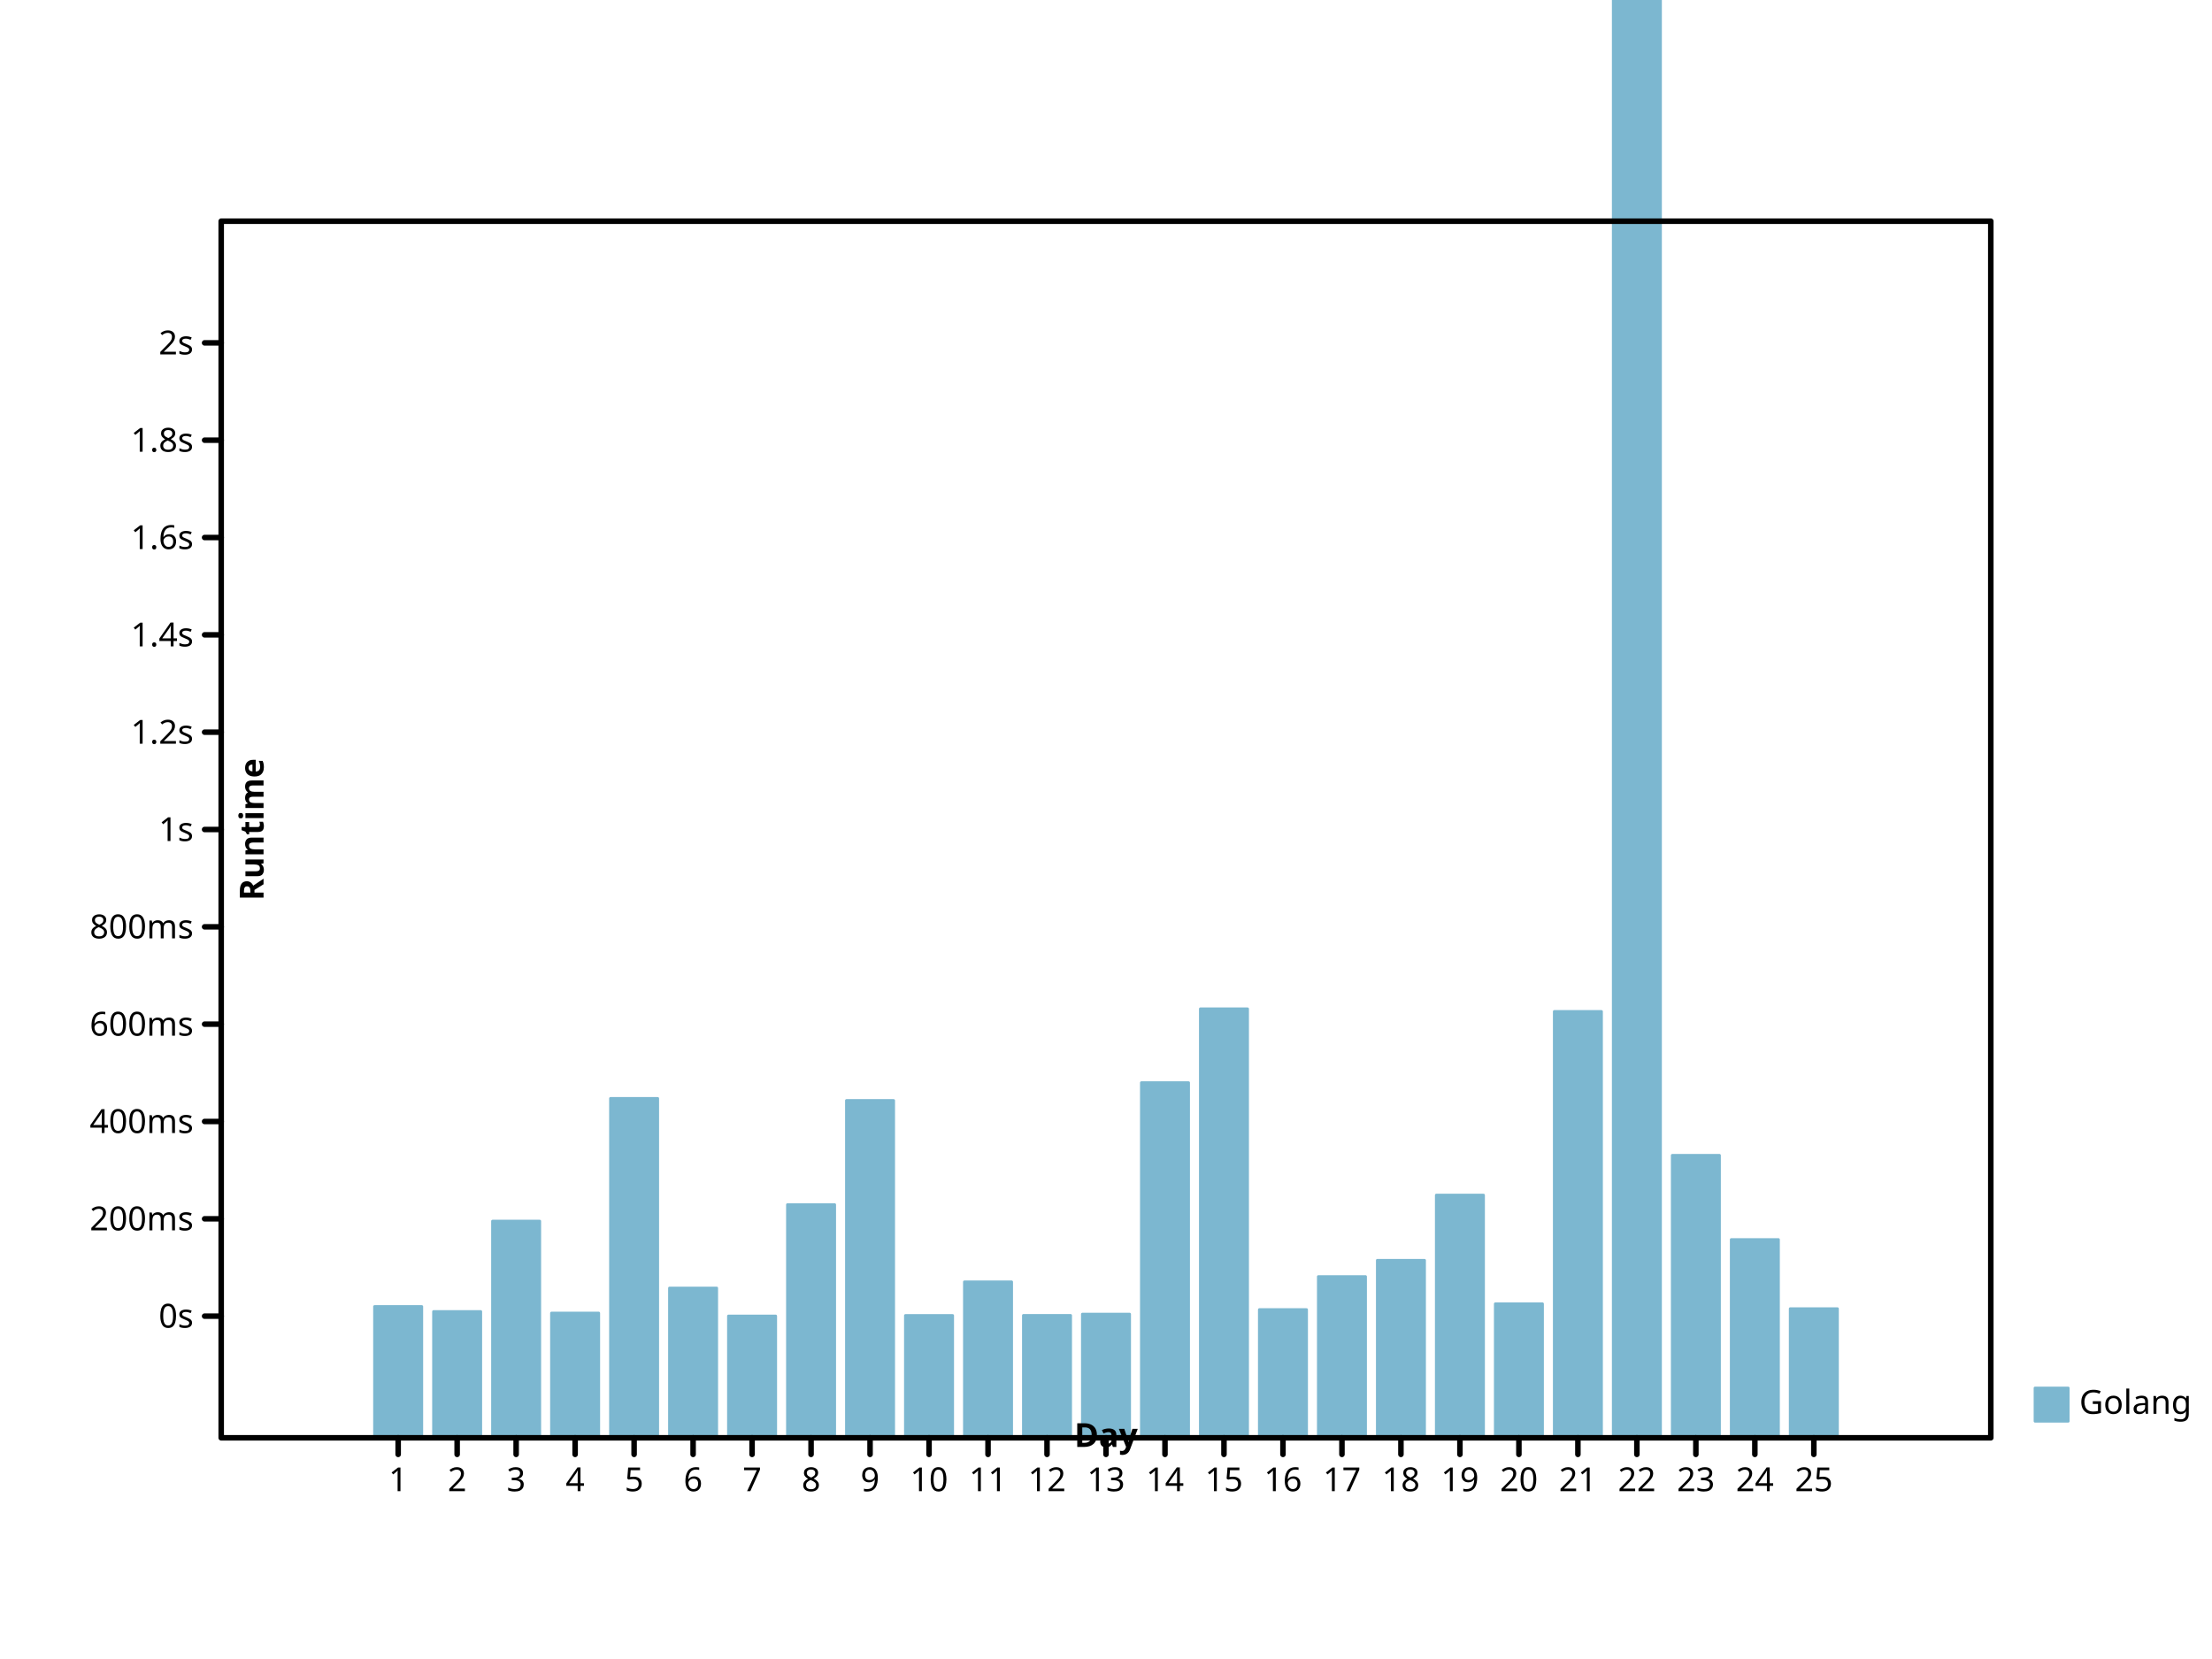
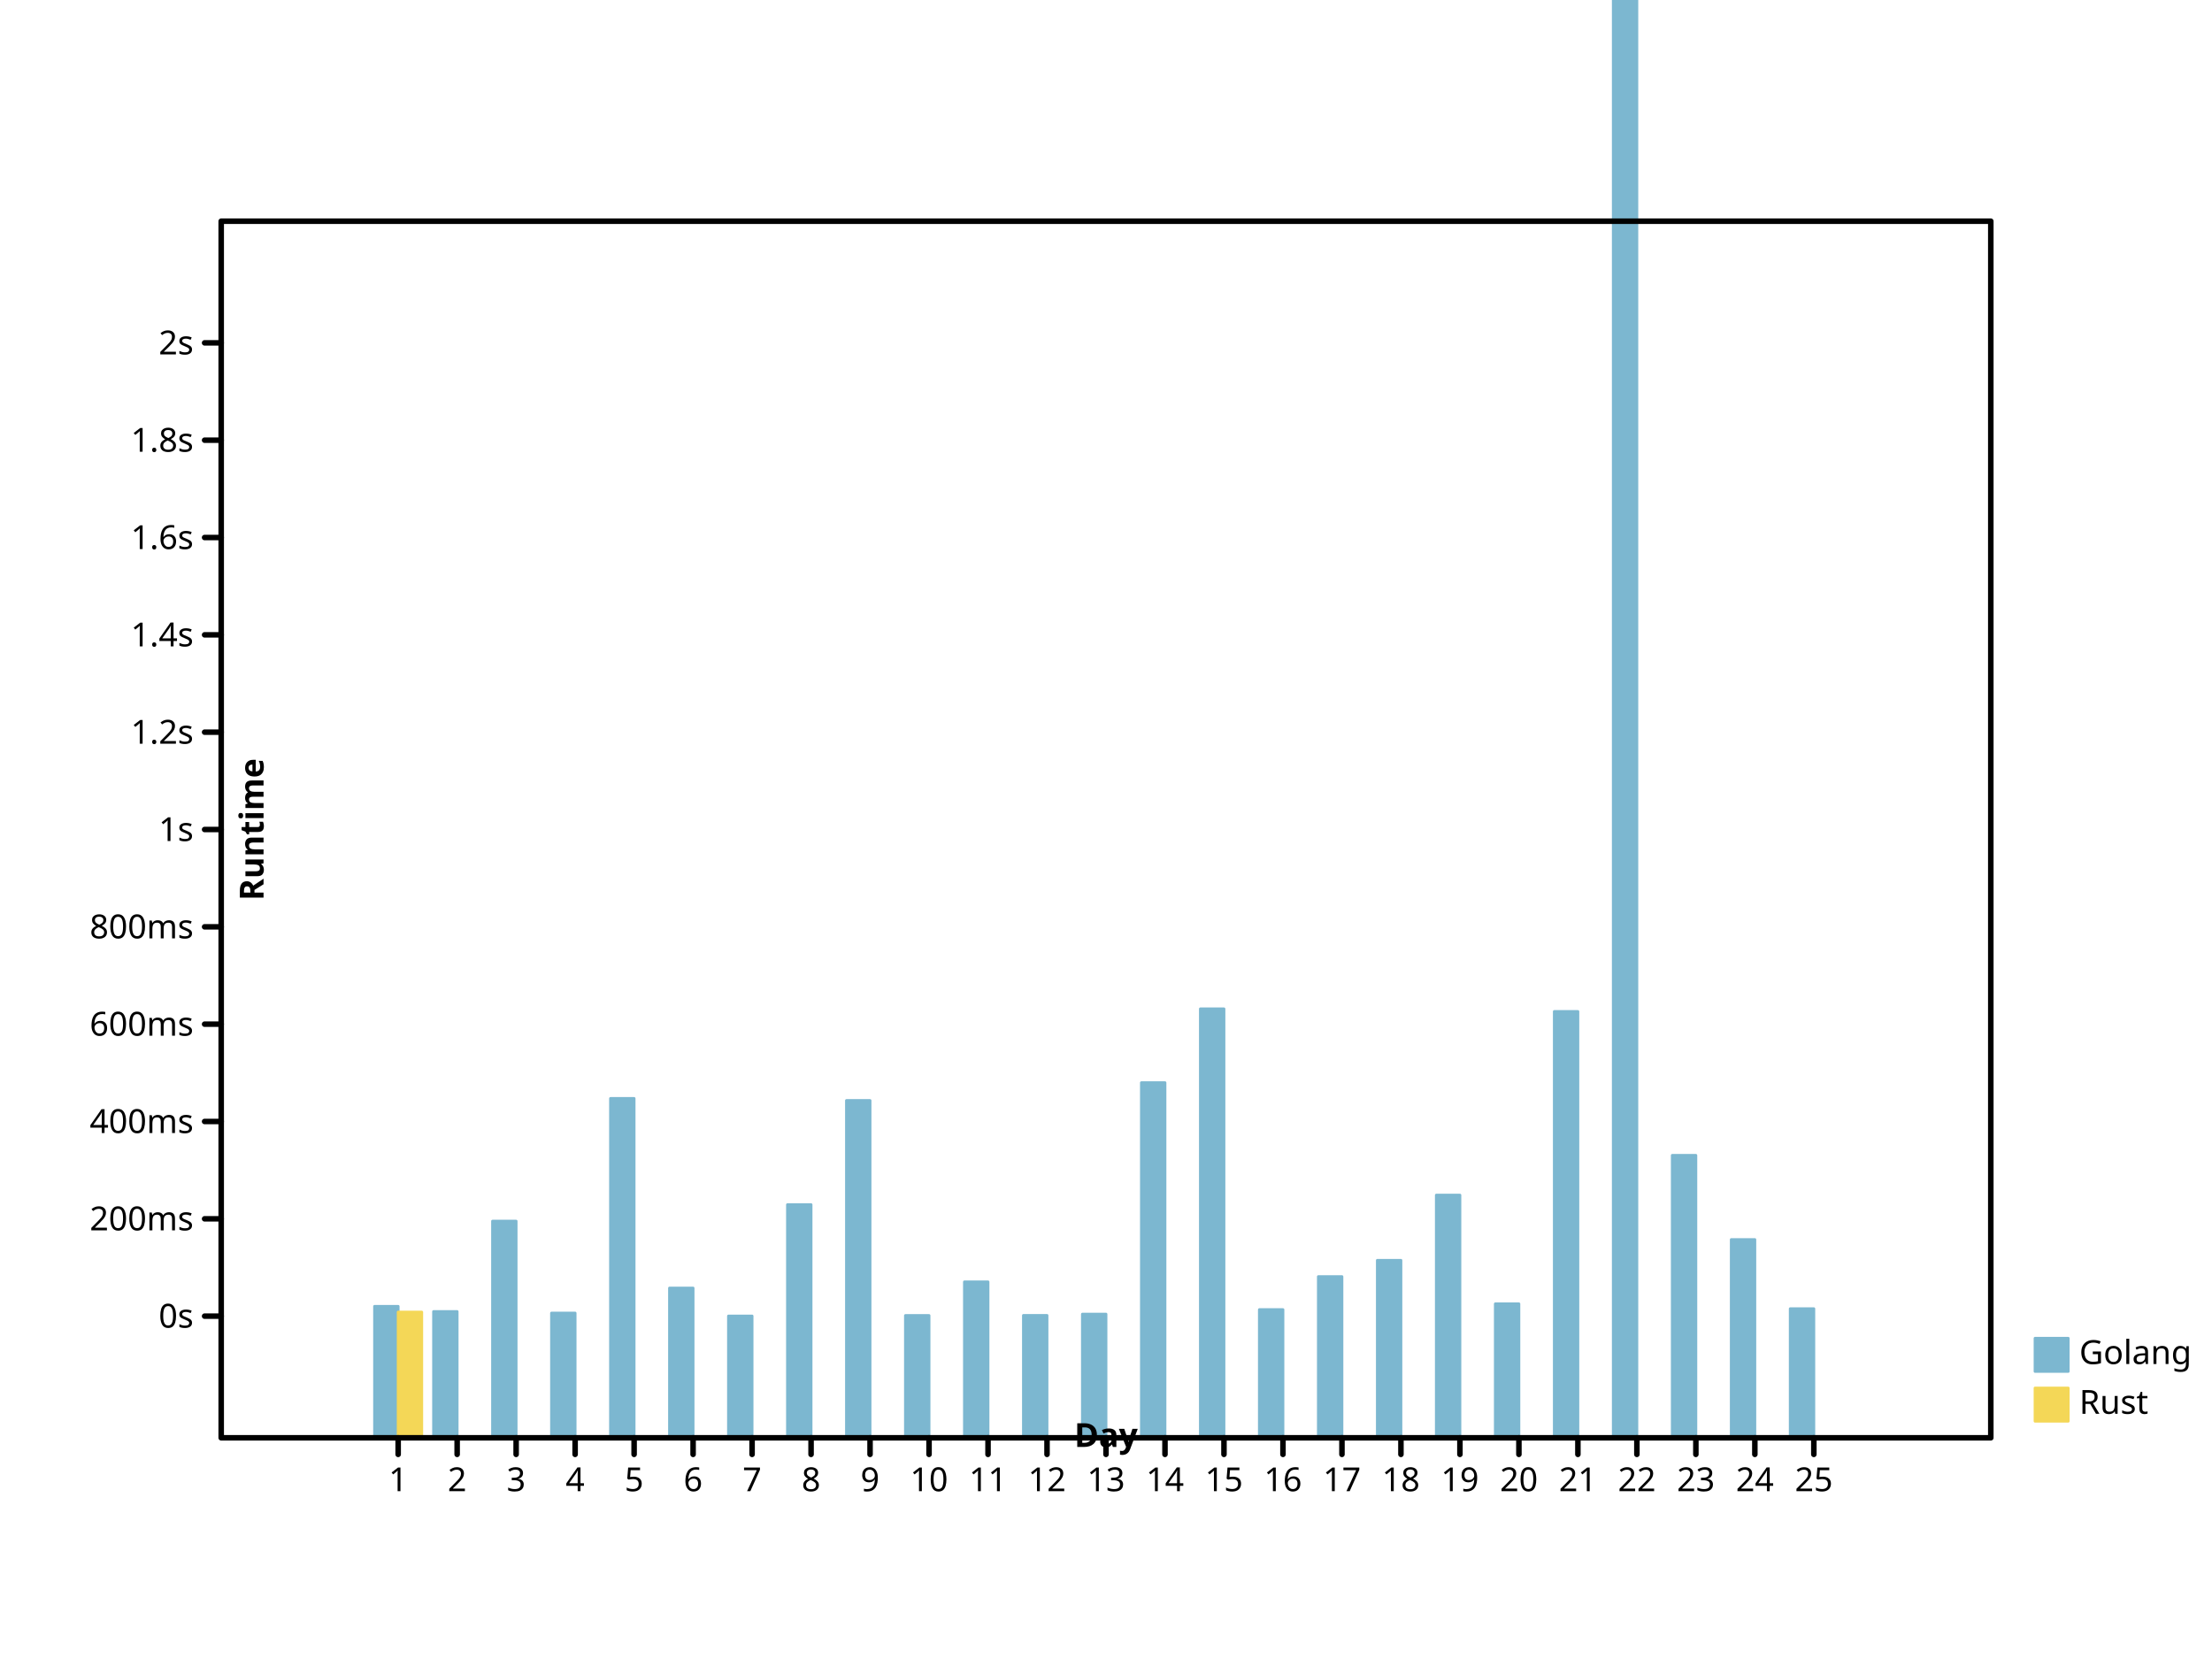
<svg xmlns="http://www.w3.org/2000/svg" width="800" height="600" viewbox="0 0 800 600" preserveAspectRatio="xMidYMid meet">
  <defs>
-     <marker refX="5" refY="5" markerUnits="userSpaceOnUse" markerWidth="2%" markerHeight="2%" id="circle" viewBox="0 0 10 10 ">
+     <marker markerHeight="2%" id="circle" viewBox="0 0 10 10 " refX="5" refY="5" markerUnits="userSpaceOnUse" markerWidth="2%">
      <circle cx="5" cy="5" r="3" fill="none" stroke="black" />
    </marker>
-     <marker id="filled-circle" viewBox="0 0 10 10 " refX="5" refY="5" markerUnits="userSpaceOnUse" markerWidth="2%" markerHeight="2%">
-       <circle cy="5" r="3" fill="black" stroke="none" cx="5" />
+     <marker markerWidth="2%" markerHeight="2%" id="filled-circle" viewBox="0 0 10 10 " refX="5" refY="5" markerUnits="userSpaceOnUse">
+       <circle cx="5" cy="5" r="3" fill="black" stroke="none" />
    </marker>
    <marker markerUnits="userSpaceOnUse" markerWidth="2%" markerHeight="2%" id="square" viewBox="0 0 10 10 " refX="5" refY="5">
-       <rect y="2" width="6" height="6" fill="none" stroke="black" x="2" />
+       <rect height="6" fill="none" stroke="black" x="2" y="2" width="6" />
    </marker>
-     <marker id="filled-square" viewBox="0 0 10 10 " refX="5" refY="5" markerUnits="userSpaceOnUse" markerWidth="2%" markerHeight="2%">
-       <rect y="2" width="6" height="6" fill="black" stroke="none" x="2" />
+     <marker markerUnits="userSpaceOnUse" markerWidth="2%" markerHeight="2%" id="filled-square" viewBox="0 0 10 10 " refX="5" refY="5">
+       <rect width="6" height="6" fill="black" stroke="none" x="2" y="2" />
    </marker>
  </defs>
-   <g transform="translate(80 520 )scale(1 -1 )" fill="hsl(198, 47%, 65%)" stroke="hsl(198, 47%, 65%)" stroke-width="1px" stroke-linecap="round" stroke-linejoin="round">
-     <rect vector-effect="non-scaling-stroke" x="5.546667e+01" y="0" width="1.706667e+01" height="4.747299e+01" />
-     <rect width="1.706667e+01" height="4.566462e+01" vector-effect="non-scaling-stroke" x="7.680000e+01" y="0" />
-     <rect y="0" width="1.706667e+01" height="7.836057e+01" vector-effect="non-scaling-stroke" x="9.813333e+01" />
-     <rect x="1.194667e+02" y="0" width="1.706667e+01" height="4.511543e+01" vector-effect="non-scaling-stroke" />
-     <rect vector-effect="non-scaling-stroke" x="1.408000e+02" y="0" width="1.706667e+01" height="1.227384e+02" />
-     <rect width="1.706667e+01" height="5.416188e+01" vector-effect="non-scaling-stroke" x="1.621333e+02" y="0" />
-     <rect height="4.405159e+01" vector-effect="non-scaling-stroke" x="1.834667e+02" y="0" width="1.706667e+01" />
-     <rect y="0" width="1.706667e+01" height="8.432340e+01" vector-effect="non-scaling-stroke" x="2.048000e+02" />
-     <rect x="2.261333e+02" y="0" width="1.706667e+01" height="1.219869e+02" vector-effect="non-scaling-stroke" />
-     <rect vector-effect="non-scaling-stroke" x="2.474667e+02" y="0" width="1.706667e+01" height="4.423058e+01" />
-     <rect height="5.639499e+01" vector-effect="non-scaling-stroke" x="2.688000e+02" y="0" width="1.706667e+01" />
-     <rect y="0" width="1.706667e+01" height="4.426244e+01" vector-effect="non-scaling-stroke" x="2.901333e+02" />
-     <rect height="4.473026e+01" vector-effect="non-scaling-stroke" x="3.114667e+02" y="0" width="1.706667e+01" />
-     <rect vector-effect="non-scaling-stroke" x="3.328000e+02" y="0" width="1.706667e+01" height="1.284336e+02" />
-     <rect vector-effect="non-scaling-stroke" x="3.541333e+02" y="0" width="1.706667e+01" height="1.551408e+02" />
-     <rect vector-effect="non-scaling-stroke" x="3.754667e+02" y="0" width="1.706667e+01" height="4.636361e+01" />
-     <rect x="3.968000e+02" y="0" width="1.706667e+01" height="5.830391e+01" vector-effect="non-scaling-stroke" />
-     <rect width="1.706667e+01" height="6.419091e+01" vector-effect="non-scaling-stroke" x="4.181333e+02" y="0" />
-     <rect height="8.777271e+01" vector-effect="non-scaling-stroke" x="4.394667e+02" y="0" width="1.706667e+01" />
-     <rect vector-effect="non-scaling-stroke" x="4.608000e+02" y="0" width="1.706667e+01" height="4.845791e+01" />
-     <rect vector-effect="non-scaling-stroke" x="4.821333e+02" y="0" width="1.706667e+01" height="1.541799e+02" />
-     <rect y="0" width="1.706667e+01" height="1.194718e+03" vector-effect="non-scaling-stroke" x="5.034667e+02" />
-     <rect y="0" width="1.706667e+01" height="1.021550e+02" vector-effect="non-scaling-stroke" x="5.248000e+02" />
-     <rect width="1.706667e+01" height="7.170267e+01" vector-effect="non-scaling-stroke" x="5.461333e+02" y="0" />
-     <rect y="0" width="1.706667e+01" height="4.669560e+01" vector-effect="non-scaling-stroke" x="5.674667e+02" />
+   <g stroke="hsl(198, 47%, 65%)" stroke-width="1px" stroke-linecap="round" stroke-linejoin="round" transform="translate(80 520 )scale(1 -1 )" fill="hsl(198, 47%, 65%)">
+     <rect height="4.754662e+01" vector-effect="non-scaling-stroke" x="5.546667e+01" y="0" width="8.533333e+00" />
+     <rect width="8.533333e+00" height="4.566462e+01" vector-effect="non-scaling-stroke" x="7.680000e+01" y="0" />
+     <rect vector-effect="non-scaling-stroke" x="9.813333e+01" y="0" width="8.533333e+00" height="7.836057e+01" />
+     <rect vector-effect="non-scaling-stroke" x="1.194667e+02" y="0" width="8.533333e+00" height="4.511543e+01" />
+     <rect x="1.408000e+02" y="0" width="8.533333e+00" height="1.227384e+02" vector-effect="non-scaling-stroke" />
+     <rect width="8.533333e+00" height="5.416188e+01" vector-effect="non-scaling-stroke" x="1.621333e+02" y="0" />
+     <rect vector-effect="non-scaling-stroke" x="1.834667e+02" y="0" width="8.533333e+00" height="4.405159e+01" />
+     <rect vector-effect="non-scaling-stroke" x="2.048000e+02" y="0" width="8.533333e+00" height="8.432340e+01" />
+     <rect height="1.219869e+02" vector-effect="non-scaling-stroke" x="2.261333e+02" y="0" width="8.533333e+00" />
+     <rect height="4.423058e+01" vector-effect="non-scaling-stroke" x="2.474667e+02" y="0" width="8.533333e+00" />
+     <rect y="0" width="8.533333e+00" height="5.639499e+01" vector-effect="non-scaling-stroke" x="2.688000e+02" />
+     <rect width="8.533333e+00" height="4.426244e+01" vector-effect="non-scaling-stroke" x="2.901333e+02" y="0" />
+     <rect vector-effect="non-scaling-stroke" x="3.114667e+02" y="0" width="8.533333e+00" height="4.473026e+01" />
+     <rect x="3.328000e+02" y="0" width="8.533333e+00" height="1.284336e+02" vector-effect="non-scaling-stroke" />
+     <rect height="1.551408e+02" vector-effect="non-scaling-stroke" x="3.541333e+02" y="0" width="8.533333e+00" />
+     <rect vector-effect="non-scaling-stroke" x="3.754667e+02" y="0" width="8.533333e+00" height="4.636361e+01" />
+     <rect vector-effect="non-scaling-stroke" x="3.968000e+02" y="0" width="8.533333e+00" height="5.830391e+01" />
+     <rect width="8.533333e+00" height="6.419091e+01" vector-effect="non-scaling-stroke" x="4.181333e+02" y="0" />
+     <rect x="4.394667e+02" y="0" width="8.533333e+00" height="8.777271e+01" vector-effect="non-scaling-stroke" />
+     <rect vector-effect="non-scaling-stroke" x="4.608000e+02" y="0" width="8.533333e+00" height="4.845791e+01" />
+     <rect height="1.541799e+02" vector-effect="non-scaling-stroke" x="4.821333e+02" y="0" width="8.533333e+00" />
+     <rect x="5.034667e+02" y="0" width="8.533333e+00" height="1.194718e+03" vector-effect="non-scaling-stroke" />
+     <rect y="0" width="8.533333e+00" height="1.021550e+02" vector-effect="non-scaling-stroke" x="5.248000e+02" />
+     <rect y="0" width="8.533333e+00" height="7.170267e+01" vector-effect="non-scaling-stroke" x="5.461333e+02" />
+     <rect x="5.674667e+02" y="0" width="8.533333e+00" height="4.669560e+01" vector-effect="non-scaling-stroke" />
  </g>
-   <g fill="hsl(198, 47%, 65%)" stroke-linecap="round" dominant-baseline="hanging" stroke-linejoin="round" font-style="normal" font-size="12px" font-weight="normal" text-anchor="start" stroke="hsl(198, 47%, 65%)" stroke-width="1px" font-family="sans-serif">
-     <rect vector-effect="non-scaling-stroke" x="736" y="502" width="12" height="12" />
-     <g fill="black" stroke="black">
-       <text y="502" dominant-baseline="hanging" stroke="none" vector-effect="non-scaling-stroke" x="752">Golang</text>
-       <g font-style="normal" fill="none" text-anchor="start" stroke-width="2px" stroke-linecap="round" font-family="sans-serif" dominant-baseline="hanging" font-weight="normal" stroke-linejoin="round" font-size="12px">
-         <rect width="640" height="440" vector-effect="non-scaling-stroke" x="80" y="80" />
-       </g>
-       <g stroke="black" transform="translate(80 520 )scale(1 -1 )" stroke-linejoin="round" text-anchor="start" font-style="normal" font-weight="normal" fill="none" stroke-linecap="round" dominant-baseline="hanging" stroke-width="2px" font-family="sans-serif" font-size="12px">
-         <path vector-effect="non-scaling-stroke" d="M64,0 L64,-6 M8.533333e+01,0 L8.533333e+01,-6 M1.066667e+02,0 L1.066667e+02,-6 M128,0 L128,-6 M1.493333e+02,0 L1.493333e+02,-6 M1.706667e+02,0 L1.706667e+02,-6 M192,0 L192,-6 M2.133333e+02,0 L2.133333e+02,-6 M2.346667e+02,0 L2.346667e+02,-6 M256,0 L256,-6 M2.773333e+02,0 L2.773333e+02,-6 M2.986667e+02,0 L2.986667e+02,-6 M320,0 L320,-6 M3.413333e+02,0 L3.413333e+02,-6 M3.626667e+02,0 L3.626667e+02,-6 M384,0 L384,-6 M4.053333e+02,0 L4.053333e+02,-6 M4.266667e+02,0 L4.266667e+02,-6 M448,0 L448,-6 M4.693333e+02,0 L4.693333e+02,-6 M4.906667e+02,0 L4.906667e+02,-6 M512,0 L512,-6 M5.333333e+02,0 L5.333333e+02,-6 M5.546667e+02,0 L5.546667e+02,-6 M576,0 L576,-6 " />
-       </g>
-       <g transform="translate(80 520 )scale(1 1 )" font-family="sans-serif" stroke-linecap="round" dominant-baseline="hanging" font-weight="normal" text-anchor="middle" stroke-linejoin="round" font-size="12px" fill="black" stroke="black" font-style="normal" stroke-width="2px">
-         <text vector-effect="non-scaling-stroke" x="64" y="10" dominant-baseline="hanging" stroke="none">1</text>
-         <text x="8.533333e+01" y="10" dominant-baseline="hanging" stroke="none" vector-effect="non-scaling-stroke">2</text>
-         <text vector-effect="non-scaling-stroke" x="1.066667e+02" y="10" dominant-baseline="hanging" stroke="none">3</text>
-         <text vector-effect="non-scaling-stroke" x="128" y="10" dominant-baseline="hanging" stroke="none">4</text>
-         <text dominant-baseline="hanging" stroke="none" vector-effect="non-scaling-stroke" x="1.493333e+02" y="10">5</text>
-         <text vector-effect="non-scaling-stroke" x="1.706667e+02" y="10" dominant-baseline="hanging" stroke="none">6</text>
-         <text x="192" y="10" dominant-baseline="hanging" stroke="none" vector-effect="non-scaling-stroke">7</text>
-         <text x="2.133333e+02" y="10" dominant-baseline="hanging" stroke="none" vector-effect="non-scaling-stroke">8</text>
-         <text dominant-baseline="hanging" stroke="none" vector-effect="non-scaling-stroke" x="2.346667e+02" y="10">9</text>
-         <text y="10" dominant-baseline="hanging" stroke="none" vector-effect="non-scaling-stroke" x="256">10</text>
-         <text stroke="none" vector-effect="non-scaling-stroke" x="2.773333e+02" y="10" dominant-baseline="hanging">11</text>
-         <text vector-effect="non-scaling-stroke" x="2.986667e+02" y="10" dominant-baseline="hanging" stroke="none">12</text>
-         <text x="320" y="10" dominant-baseline="hanging" stroke="none" vector-effect="non-scaling-stroke">13</text>
-         <text x="3.413333e+02" y="10" dominant-baseline="hanging" stroke="none" vector-effect="non-scaling-stroke">14</text>
-         <text vector-effect="non-scaling-stroke" x="3.626667e+02" y="10" dominant-baseline="hanging" stroke="none">15</text>
-         <text dominant-baseline="hanging" stroke="none" vector-effect="non-scaling-stroke" x="384" y="10">16</text>
-         <text dominant-baseline="hanging" stroke="none" vector-effect="non-scaling-stroke" x="4.053333e+02" y="10">17</text>
-         <text dominant-baseline="hanging" stroke="none" vector-effect="non-scaling-stroke" x="4.266667e+02" y="10">18</text>
-         <text stroke="none" vector-effect="non-scaling-stroke" x="448" y="10" dominant-baseline="hanging">19</text>
-         <text vector-effect="non-scaling-stroke" x="4.693333e+02" y="10" dominant-baseline="hanging" stroke="none">20</text>
-         <text y="10" dominant-baseline="hanging" stroke="none" vector-effect="non-scaling-stroke" x="4.906667e+02">21</text>
-         <text y="10" dominant-baseline="hanging" stroke="none" vector-effect="non-scaling-stroke" x="512">22</text>
-         <text vector-effect="non-scaling-stroke" x="5.333333e+02" y="10" dominant-baseline="hanging" stroke="none">23</text>
-         <text stroke="none" vector-effect="non-scaling-stroke" x="5.546667e+02" y="10" dominant-baseline="hanging">24</text>
-         <text vector-effect="non-scaling-stroke" x="576" y="10" dominant-baseline="hanging" stroke="none">25</text>
-       </g>
-       <g transform="translate(80 520 )scale(1 1 )rotate(0 0 0 )" stroke-width="2px" font-size="12px" fill="black" dominant-baseline="baseline" font-style="normal" text-anchor="middle" stroke-linejoin="round" font-family="sans-serif" stroke="black" stroke-linecap="round" font-weight="bold">
-         <text dominant-baseline="baseline" stroke="none" vector-effect="non-scaling-stroke" x="320" y="-6">Day</text>
-       </g>
-       <g stroke-width="2px" font-family="sans-serif" font-size="12px" text-anchor="middle" transform="translate(80 520 )scale(1 -1 )" stroke="black" stroke-linecap="round" dominant-baseline="baseline" fill="black" stroke-linejoin="round" font-style="normal" font-weight="bold">
-         <path vector-effect="non-scaling-stroke" d="M0,44 L-6,44 M0,7.920000e+01 L-6,7.920000e+01 M0,1.144000e+02 L-6,1.144000e+02 M0,1.496000e+02 L-6,1.496000e+02 M0,1.848000e+02 L-6,1.848000e+02 M0,220 L-6,220 M0,2.552000e+02 L-6,2.552000e+02 M0,2.904000e+02 L-6,2.904000e+02 M0,3.256000e+02 L-6,3.256000e+02 M0,3.608000e+02 L-6,3.608000e+02 M0,396 L-6,396 " />
-       </g>
-       <g fill="black" stroke="black" text-anchor="end" transform="translate(80 520 )scale(1 1 )" font-weight="normal" stroke-width="2px" stroke-linejoin="round" stroke-linecap="round" dominant-baseline="middle" font-family="sans-serif" font-size="12px" font-style="normal">
-         <text dominant-baseline="middle" stroke="none" vector-effect="non-scaling-stroke" x="-10" y="-44">0s</text>
-         <text stroke="none" vector-effect="non-scaling-stroke" x="-10" y="-7.920000e+01" dominant-baseline="middle">200ms</text>
-         <text stroke="none" vector-effect="non-scaling-stroke" x="-10" y="-1.144000e+02" dominant-baseline="middle">400ms</text>
-         <text stroke="none" vector-effect="non-scaling-stroke" x="-10" y="-1.496000e+02" dominant-baseline="middle">600ms</text>
-         <text stroke="none" vector-effect="non-scaling-stroke" x="-10" y="-1.848000e+02" dominant-baseline="middle">800ms</text>
-         <text y="-220" dominant-baseline="middle" stroke="none" vector-effect="non-scaling-stroke" x="-10">1s</text>
-         <text stroke="none" vector-effect="non-scaling-stroke" x="-10" y="-2.552000e+02" dominant-baseline="middle">1.2s</text>
-         <text y="-2.904000e+02" dominant-baseline="middle" stroke="none" vector-effect="non-scaling-stroke" x="-10">1.4s</text>
-         <text x="-10" y="-3.256000e+02" dominant-baseline="middle" stroke="none" vector-effect="non-scaling-stroke">1.6s</text>
-         <text x="-10" y="-3.608000e+02" dominant-baseline="middle" stroke="none" vector-effect="non-scaling-stroke">1.8s</text>
-         <text stroke="none" vector-effect="non-scaling-stroke" x="-10" y="-396" dominant-baseline="middle">2s</text>
-       </g>
-       <g stroke-width="2px" text-anchor="middle" fill="black" stroke-linecap="round" transform="translate(80 520 )scale(1 1 )rotate(-90 0 0 )" stroke-linejoin="round" font-family="sans-serif" font-size="12px" font-style="normal" font-weight="bold" stroke="black" dominant-baseline="hanging">
-         <text stroke="none" vector-effect="non-scaling-stroke" x="220" y="6" dominant-baseline="hanging">Runtime</text>
+   <g fill="hsl(49, 88%, 65%)" stroke="hsl(49, 88%, 65%)" stroke-width="1px" stroke-linecap="round" stroke-linejoin="round" transform="translate(80 520 )scale(1 -1 )">
+     <rect y="0" width="8.533333e+00" height="4.547143e+01" vector-effect="non-scaling-stroke" x="64" />
+   </g>
+   <g fill="hsl(198, 47%, 65%)" stroke-linecap="round" stroke-linejoin="round" dominant-baseline="hanging" stroke-width="1px" font-size="12px" font-weight="normal" text-anchor="start" font-family="sans-serif" stroke="hsl(198, 47%, 65%)" font-style="normal">
+     <rect width="12" height="12" vector-effect="non-scaling-stroke" x="736" y="484" />
+     <g stroke="black" fill="black">
+       <text dominant-baseline="hanging" stroke="none" vector-effect="non-scaling-stroke" x="752" y="484">Golang</text>
+     </g>
+     <g font-family="sans-serif" stroke-linecap="round" font-style="normal" text-anchor="start" stroke-width="1px" font-size="12px" fill="hsl(49, 88%, 65%)" stroke-linejoin="round" font-weight="normal" dominant-baseline="hanging" stroke="hsl(49, 88%, 65%)">
+       <rect x="736" y="502" width="12" height="12" vector-effect="non-scaling-stroke" />
+       <g fill="black" stroke="black">
+         <text x="752" y="502" dominant-baseline="hanging" stroke="none" vector-effect="non-scaling-stroke">Rust</text>
+         <g text-anchor="start" dominant-baseline="hanging" fill="none" font-style="normal" stroke-width="2px" stroke-linecap="round" font-size="12px" stroke-linejoin="round" font-family="sans-serif" font-weight="normal">
+           <rect vector-effect="non-scaling-stroke" x="80" y="80" width="640" height="440" />
+         </g>
+         <g stroke-linejoin="round" text-anchor="start" dominant-baseline="hanging" stroke="black" stroke-width="2px" font-size="12px" font-style="normal" font-weight="normal" fill="none" stroke-linecap="round" font-family="sans-serif" transform="translate(80 520 )scale(1 -1 )">
+           <path d="M64,0 L64,-6 M8.533333e+01,0 L8.533333e+01,-6 M1.066667e+02,0 L1.066667e+02,-6 M128,0 L128,-6 M1.493333e+02,0 L1.493333e+02,-6 M1.706667e+02,0 L1.706667e+02,-6 M192,0 L192,-6 M2.133333e+02,0 L2.133333e+02,-6 M2.346667e+02,0 L2.346667e+02,-6 M256,0 L256,-6 M2.773333e+02,0 L2.773333e+02,-6 M2.986667e+02,0 L2.986667e+02,-6 M320,0 L320,-6 M3.413333e+02,0 L3.413333e+02,-6 M3.626667e+02,0 L3.626667e+02,-6 M384,0 L384,-6 M4.053333e+02,0 L4.053333e+02,-6 M4.266667e+02,0 L4.266667e+02,-6 M448,0 L448,-6 M4.693333e+02,0 L4.693333e+02,-6 M4.906667e+02,0 L4.906667e+02,-6 M512,0 L512,-6 M5.333333e+02,0 L5.333333e+02,-6 M5.546667e+02,0 L5.546667e+02,-6 M576,0 L576,-6 " vector-effect="non-scaling-stroke" />
+         </g>
+         <g dominant-baseline="hanging" stroke="black" font-style="normal" stroke-linecap="round" font-family="sans-serif" font-weight="normal" text-anchor="middle" stroke-width="2px" font-size="12px" transform="translate(80 520 )scale(1 1 )" fill="black" stroke-linejoin="round">
+           <text stroke="none" vector-effect="non-scaling-stroke" x="64" y="10" dominant-baseline="hanging">1</text>
+           <text y="10" dominant-baseline="hanging" stroke="none" vector-effect="non-scaling-stroke" x="8.533333e+01">2</text>
+           <text y="10" dominant-baseline="hanging" stroke="none" vector-effect="non-scaling-stroke" x="1.066667e+02">3</text>
+           <text x="128" y="10" dominant-baseline="hanging" stroke="none" vector-effect="non-scaling-stroke">4</text>
+           <text x="1.493333e+02" y="10" dominant-baseline="hanging" stroke="none" vector-effect="non-scaling-stroke">5</text>
+           <text vector-effect="non-scaling-stroke" x="1.706667e+02" y="10" dominant-baseline="hanging" stroke="none">6</text>
+           <text stroke="none" vector-effect="non-scaling-stroke" x="192" y="10" dominant-baseline="hanging">7</text>
+           <text stroke="none" vector-effect="non-scaling-stroke" x="2.133333e+02" y="10" dominant-baseline="hanging">8</text>
+           <text stroke="none" vector-effect="non-scaling-stroke" x="2.346667e+02" y="10" dominant-baseline="hanging">9</text>
+           <text dominant-baseline="hanging" stroke="none" vector-effect="non-scaling-stroke" x="256" y="10">10</text>
+           <text stroke="none" vector-effect="non-scaling-stroke" x="2.773333e+02" y="10" dominant-baseline="hanging">11</text>
+           <text dominant-baseline="hanging" stroke="none" vector-effect="non-scaling-stroke" x="2.986667e+02" y="10">12</text>
+           <text vector-effect="non-scaling-stroke" x="320" y="10" dominant-baseline="hanging" stroke="none">13</text>
+           <text x="3.413333e+02" y="10" dominant-baseline="hanging" stroke="none" vector-effect="non-scaling-stroke">14</text>
+           <text stroke="none" vector-effect="non-scaling-stroke" x="3.626667e+02" y="10" dominant-baseline="hanging">15</text>
+           <text y="10" dominant-baseline="hanging" stroke="none" vector-effect="non-scaling-stroke" x="384">16</text>
+           <text y="10" dominant-baseline="hanging" stroke="none" vector-effect="non-scaling-stroke" x="4.053333e+02">17</text>
+           <text dominant-baseline="hanging" stroke="none" vector-effect="non-scaling-stroke" x="4.266667e+02" y="10">18</text>
+           <text y="10" dominant-baseline="hanging" stroke="none" vector-effect="non-scaling-stroke" x="448">19</text>
+           <text stroke="none" vector-effect="non-scaling-stroke" x="4.693333e+02" y="10" dominant-baseline="hanging">20</text>
+           <text dominant-baseline="hanging" stroke="none" vector-effect="non-scaling-stroke" x="4.906667e+02" y="10">21</text>
+           <text stroke="none" vector-effect="non-scaling-stroke" x="512" y="10" dominant-baseline="hanging">22</text>
+           <text stroke="none" vector-effect="non-scaling-stroke" x="5.333333e+02" y="10" dominant-baseline="hanging">23</text>
+           <text vector-effect="non-scaling-stroke" x="5.546667e+02" y="10" dominant-baseline="hanging" stroke="none">24</text>
+           <text dominant-baseline="hanging" stroke="none" vector-effect="non-scaling-stroke" x="576" y="10">25</text>
+         </g>
+         <g stroke-width="2px" font-size="12px" stroke-linecap="round" stroke-linejoin="round" font-family="sans-serif" font-weight="bold" dominant-baseline="baseline" stroke="black" fill="black" text-anchor="middle" font-style="normal" transform="translate(80 520 )scale(1 1 )rotate(0 0 0 )">
+           <text stroke="none" vector-effect="non-scaling-stroke" x="320" y="-6" dominant-baseline="baseline">Day</text>
+         </g>
+         <g stroke="black" font-size="12px" font-weight="bold" fill="black" stroke-linecap="round" stroke-linejoin="round" font-family="sans-serif" text-anchor="middle" dominant-baseline="baseline" stroke-width="2px" transform="translate(80 520 )scale(1 -1 )" font-style="normal">
+           <path vector-effect="non-scaling-stroke" d="M0,44 L-6,44 M0,7.920000e+01 L-6,7.920000e+01 M0,1.144000e+02 L-6,1.144000e+02 M0,1.496000e+02 L-6,1.496000e+02 M0,1.848000e+02 L-6,1.848000e+02 M0,220 L-6,220 M0,2.552000e+02 L-6,2.552000e+02 M0,2.904000e+02 L-6,2.904000e+02 M0,3.256000e+02 L-6,3.256000e+02 M0,3.608000e+02 L-6,3.608000e+02 M0,396 L-6,396 " />
+         </g>
+         <g dominant-baseline="middle" stroke="black" font-size="12px" font-style="normal" font-weight="normal" fill="black" stroke-linecap="round" stroke-linejoin="round" transform="translate(80 520 )scale(1 1 )" stroke-width="2px" text-anchor="end" font-family="sans-serif">
+           <text x="-10" y="-44" dominant-baseline="middle" stroke="none" vector-effect="non-scaling-stroke">0s</text>
+           <text y="-7.920000e+01" dominant-baseline="middle" stroke="none" vector-effect="non-scaling-stroke" x="-10">200ms</text>
+           <text vector-effect="non-scaling-stroke" x="-10" y="-1.144000e+02" dominant-baseline="middle" stroke="none">400ms</text>
+           <text stroke="none" vector-effect="non-scaling-stroke" x="-10" y="-1.496000e+02" dominant-baseline="middle">600ms</text>
+           <text stroke="none" vector-effect="non-scaling-stroke" x="-10" y="-1.848000e+02" dominant-baseline="middle">800ms</text>
+           <text vector-effect="non-scaling-stroke" x="-10" y="-220" dominant-baseline="middle" stroke="none">1s</text>
+           <text dominant-baseline="middle" stroke="none" vector-effect="non-scaling-stroke" x="-10" y="-2.552000e+02">1.2s</text>
+           <text dominant-baseline="middle" stroke="none" vector-effect="non-scaling-stroke" x="-10" y="-2.904000e+02">1.4s</text>
+           <text y="-3.256000e+02" dominant-baseline="middle" stroke="none" vector-effect="non-scaling-stroke" x="-10">1.6s</text>
+           <text y="-3.608000e+02" dominant-baseline="middle" stroke="none" vector-effect="non-scaling-stroke" x="-10">1.8s</text>
+           <text vector-effect="non-scaling-stroke" x="-10" y="-396" dominant-baseline="middle" stroke="none">2s</text>
+         </g>
+         <g transform="translate(80 520 )scale(1 1 )rotate(-90 0 0 )" font-style="normal" text-anchor="middle" dominant-baseline="hanging" stroke-width="2px" font-size="12px" font-family="sans-serif" fill="black" stroke-linecap="round" stroke-linejoin="round" font-weight="bold" stroke="black">
+           <text vector-effect="non-scaling-stroke" x="220" y="6" dominant-baseline="hanging" stroke="none">Runtime</text>
+         </g>
      </g>
    </g>
  </g>
</svg>
